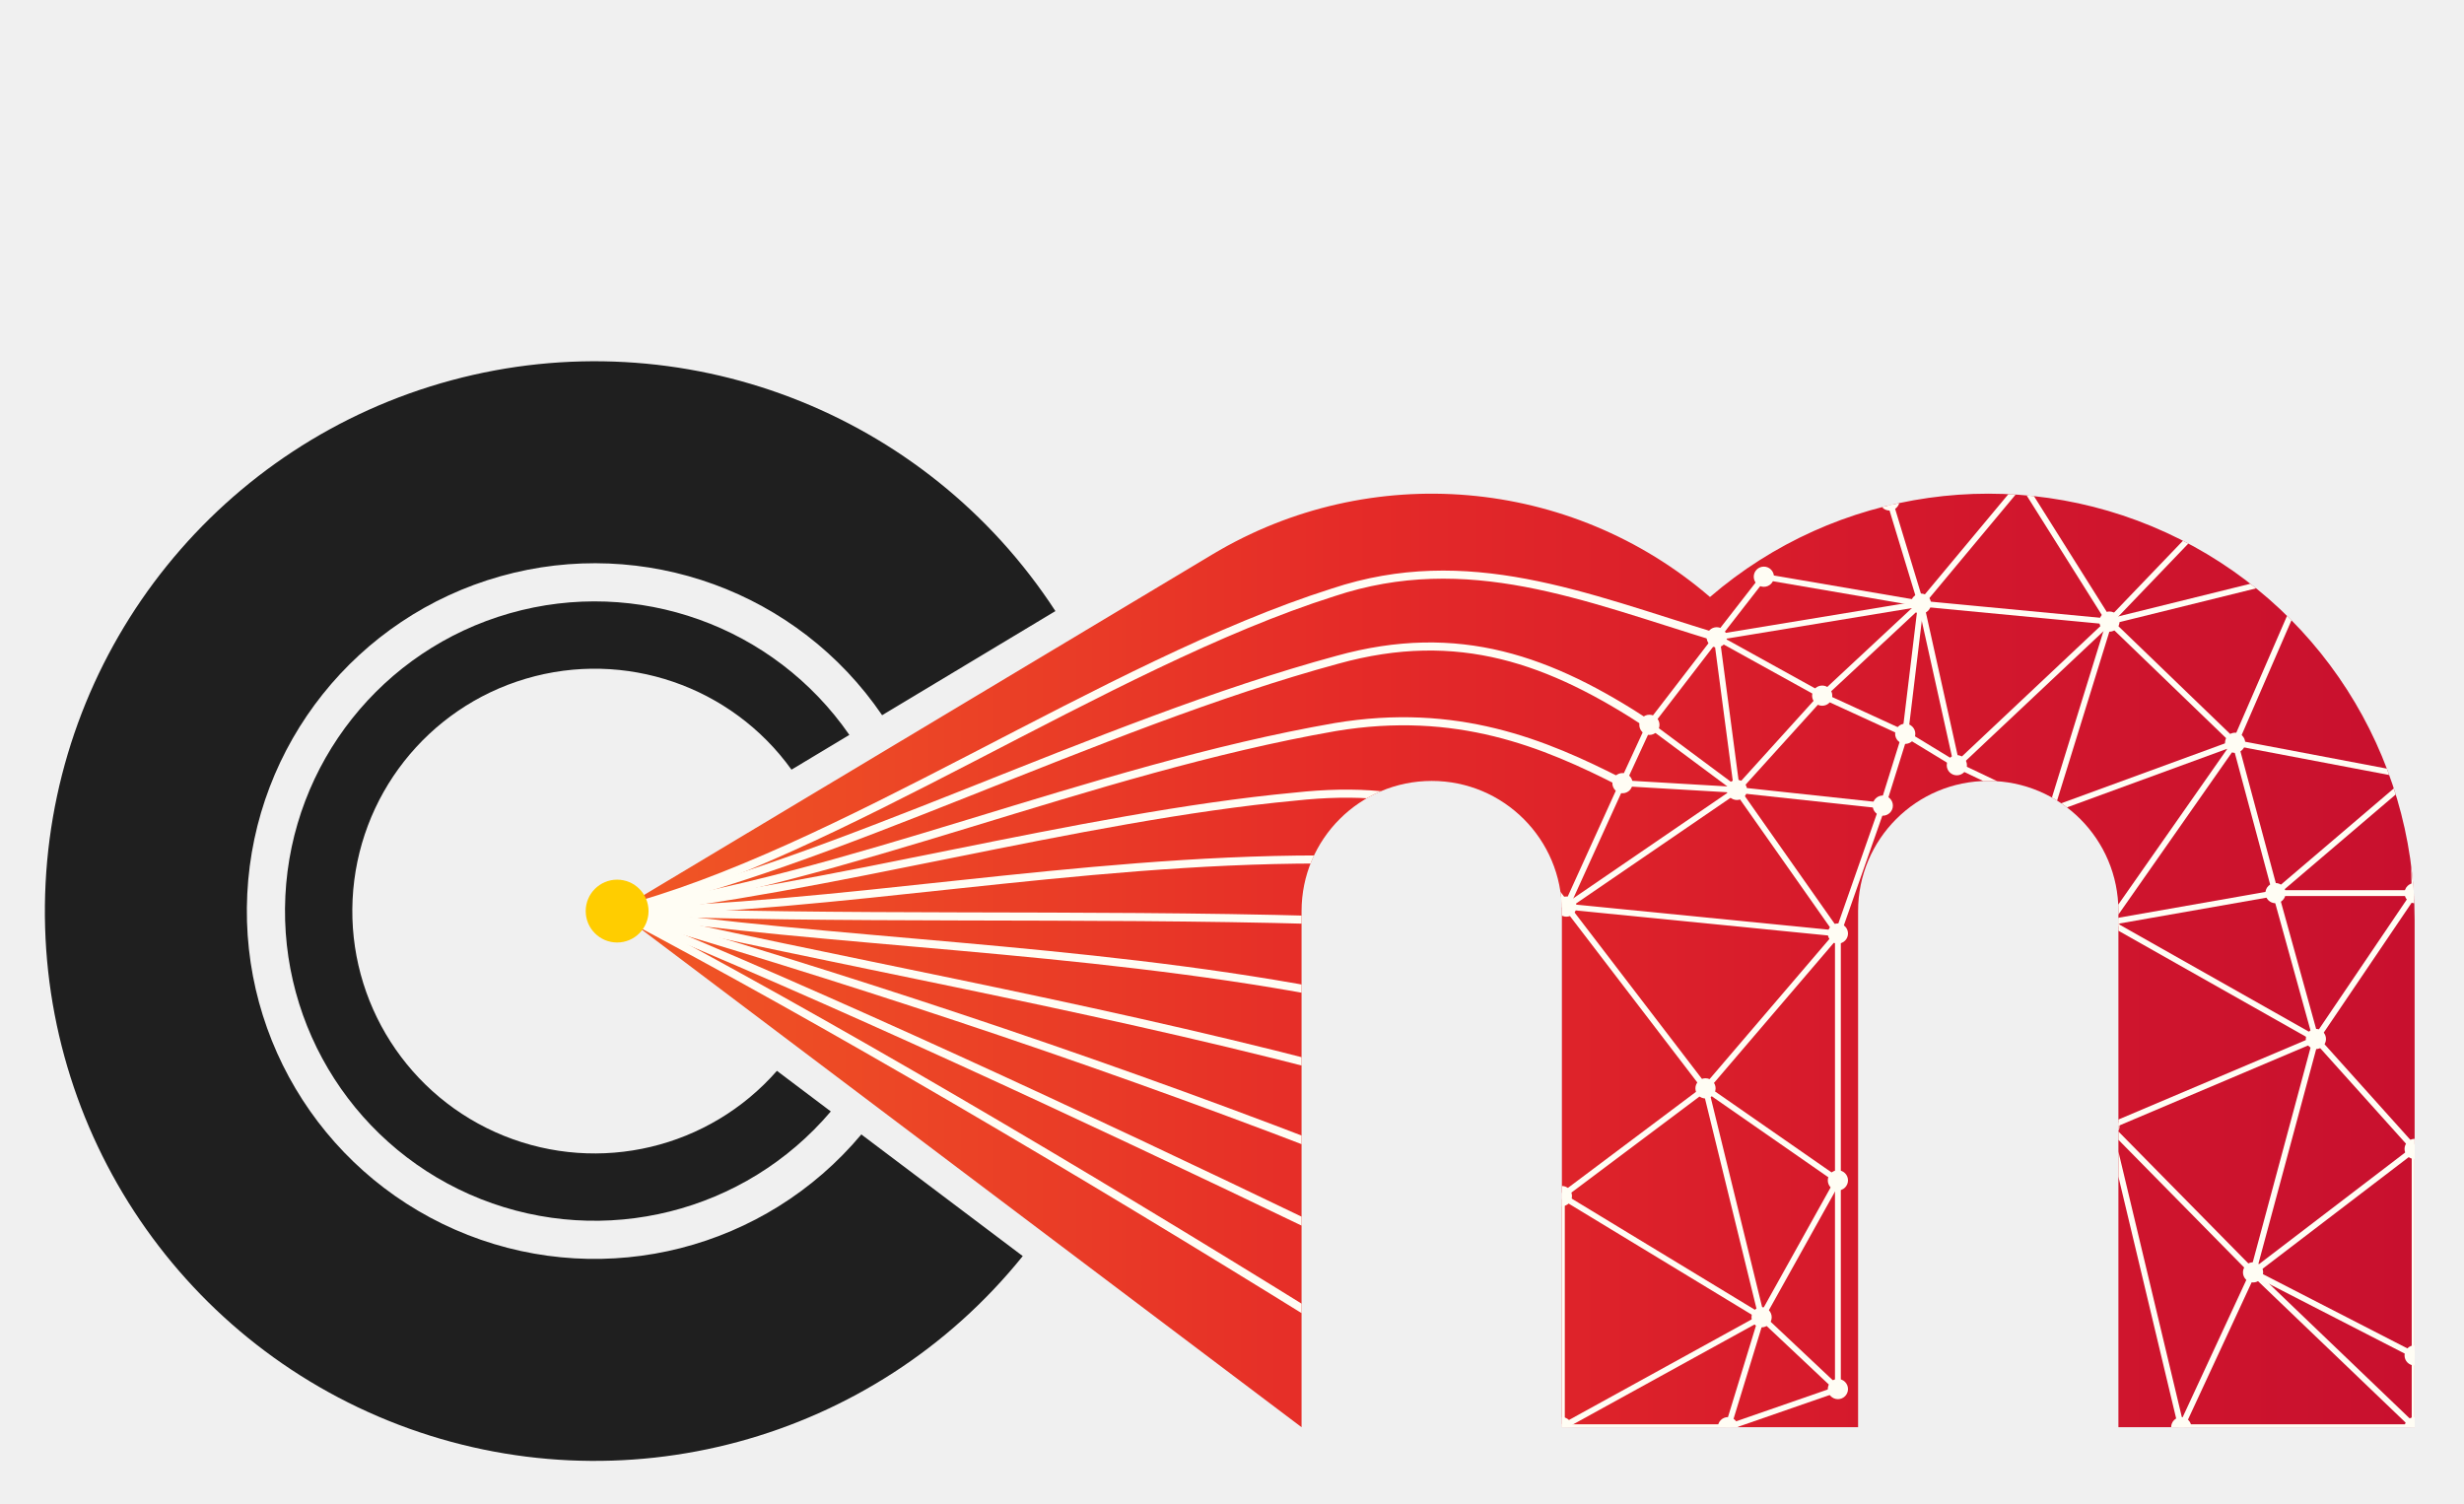
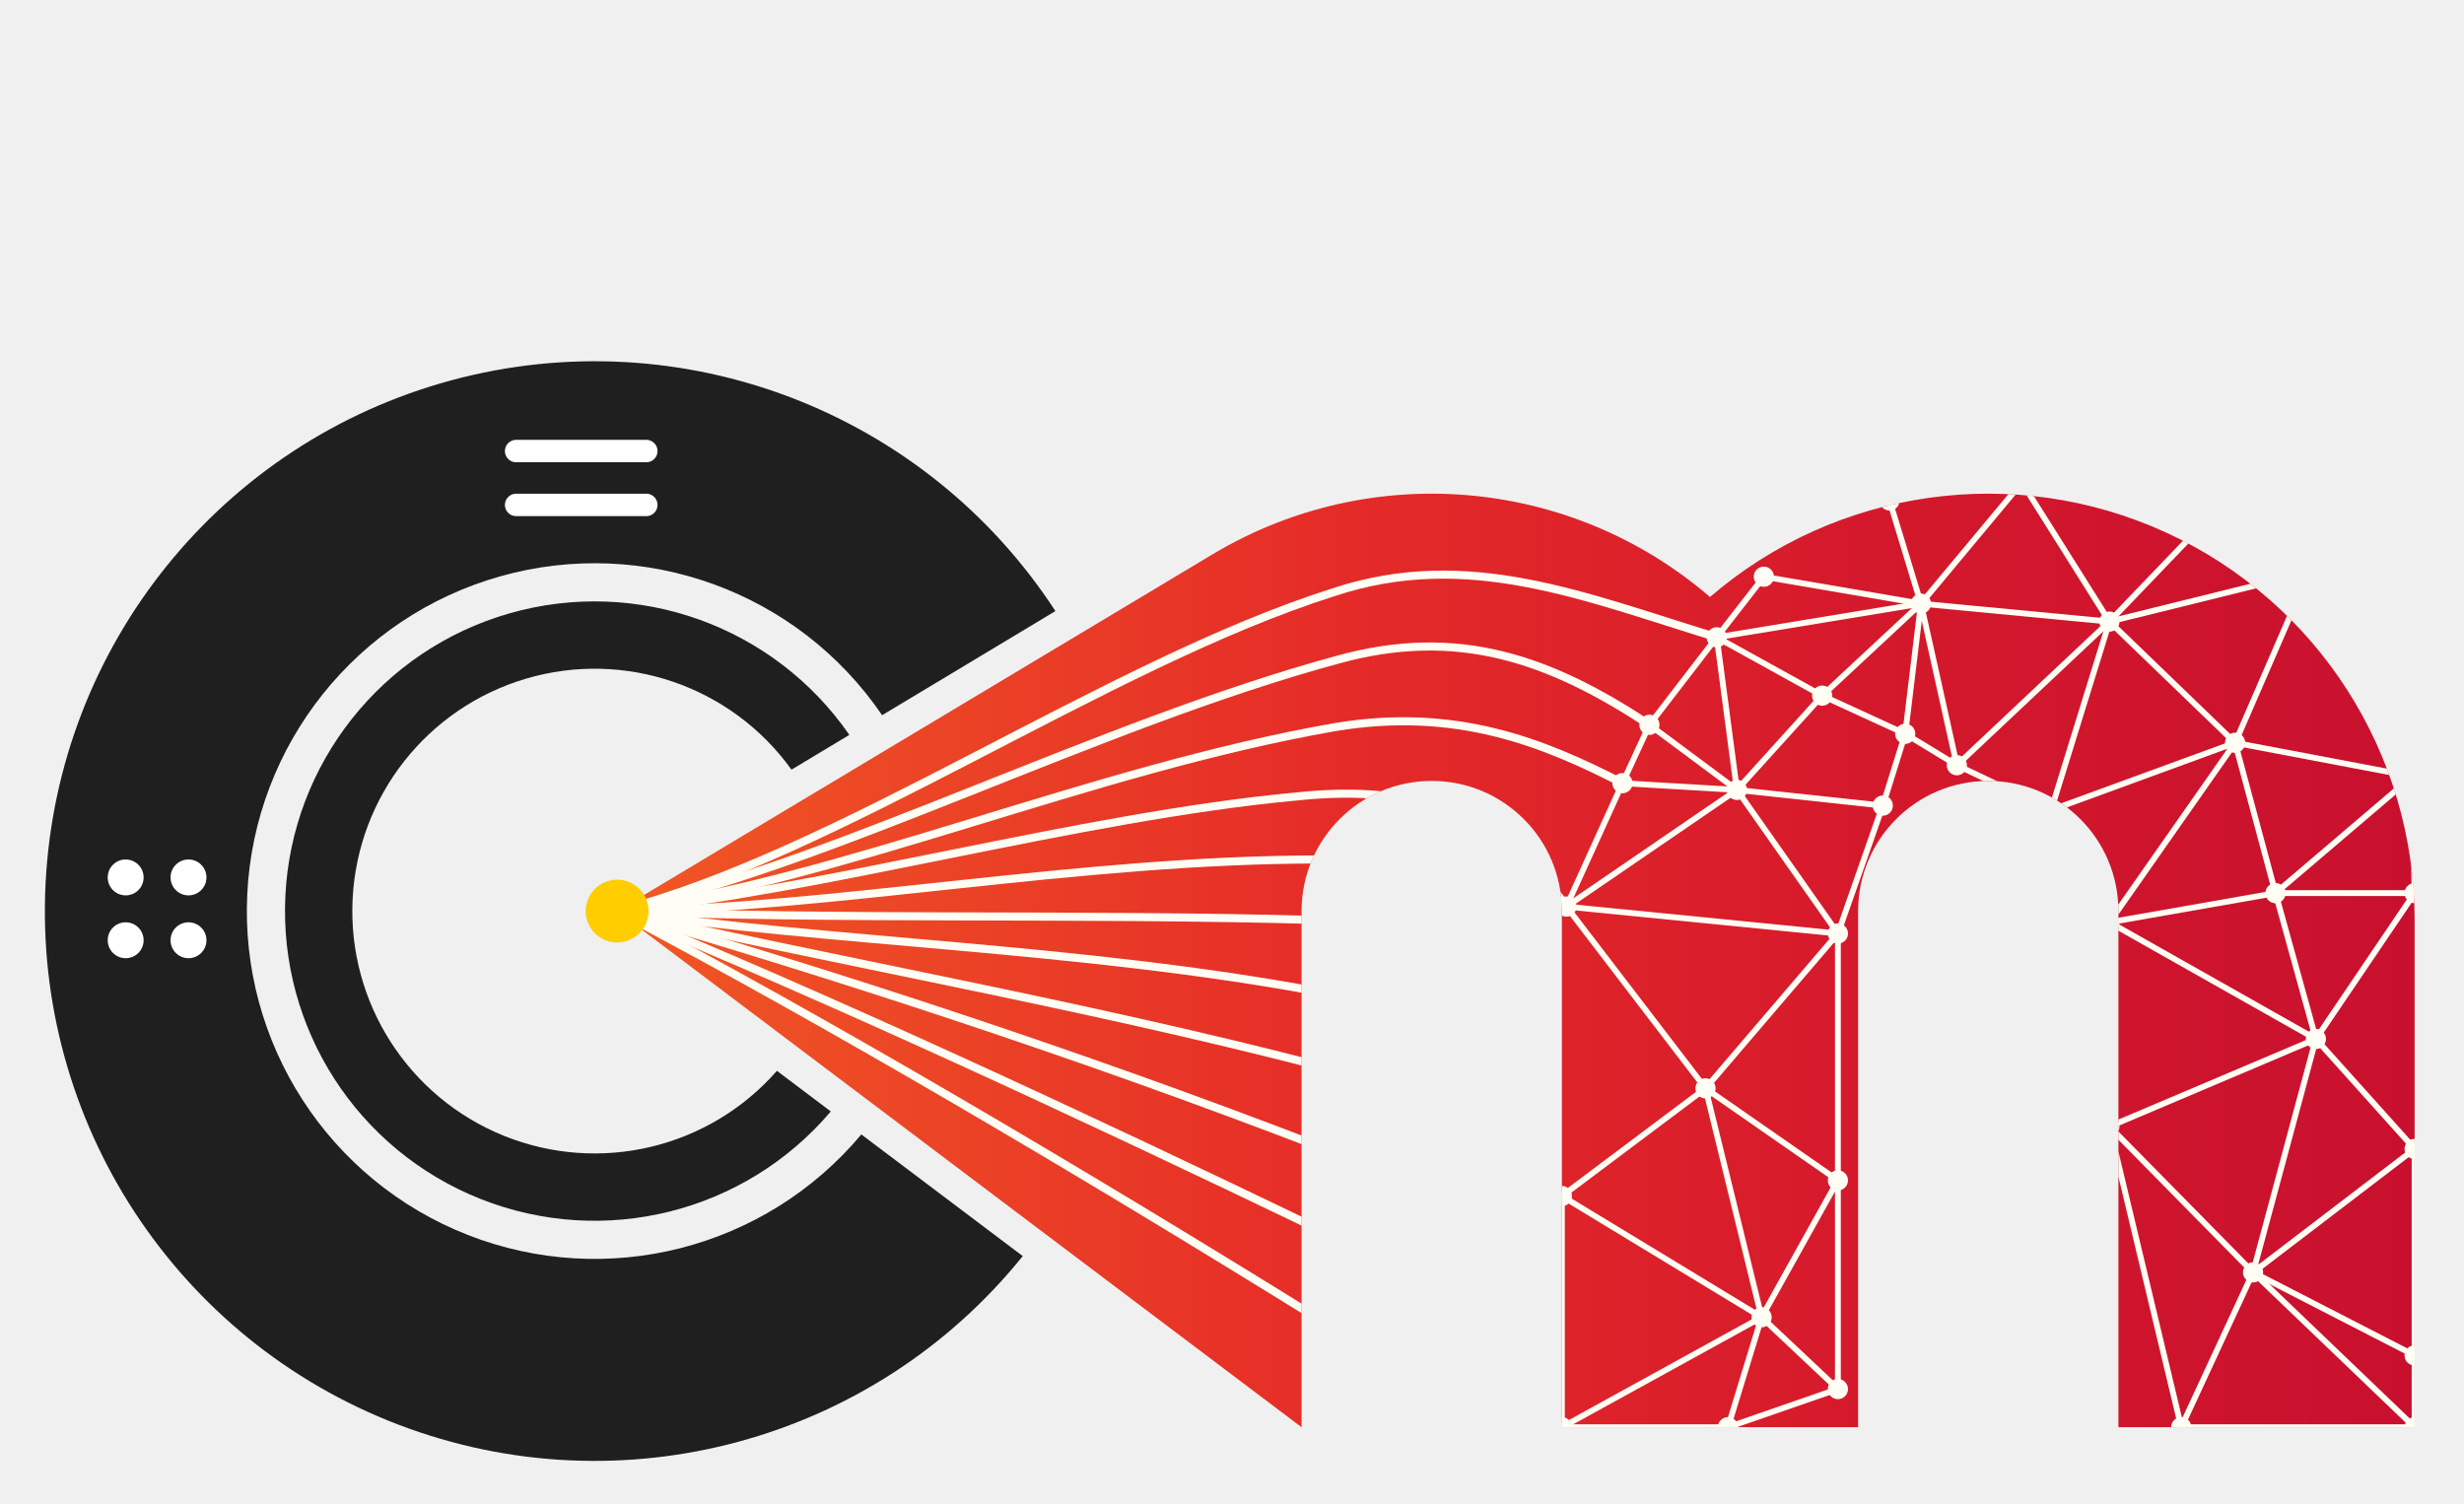
<svg xmlns="http://www.w3.org/2000/svg" width="1098" height="670" viewBox="0 0 1098 670">
  <g transform="translate(0 0) scale(1) translate(-70 -295)">
    <defs>
      <linearGradient id="charcoal" x1="130" y1="470" x2="510" y2="900" gradientUnits="userSpaceOnUse">
        <stop stop-color="#1f1f1f" />
        <stop offset="1" stop-color="#1f1f1f" />
      </linearGradient>
      <linearGradient id="colour" x1="326" y1="705" x2="1146" y2="705" gradientUnits="userSpaceOnUse">
        <stop stop-color="#f15a24" />
        <stop offset=".42" stop-color="#e52b28" />
        <stop offset=".7" stop-color="#d5192c" />
        <stop offset="1" stop-color="#c8102e" />
      </linearGradient>
      <clipPath id="m-clip">
        <path d="M345 701 L610.347 542.016 A190 190 0 0 1 832 561.042 A190 190 0 0 1 1146 705 L1146 931 L1014 931 L1014 701 A58 58 0 0 0 898 701 L898 931 L766 931 L766 701 A58 58 0 0 0 650 701 L650 931 L345 701 Z" />
      </clipPath>
    </defs>
    <g id="charcoal-symbol" fill="#1f1f1f">
      <path d="M540.311 567.312 A245 245 0 1 0 525.758 854.741 L453.821 800.532 A155 155 0 1 1 463.086 613.714 Z" />
      <path d="M448.488 622.485 A138 138 0 1 0 440.224 790.286 L416.213 772.193 A108 108 0 1 1 422.705 637.977 Z" />
+     </g>
+     <g id="scanner-controls">
+       <path d="M300 496h58 M300 520h58" fill="none" stroke="white" stroke-width="10" stroke-linecap="round" />
+       <circle cx="126" cy="686" r="8" fill="white" />
+       <circle cx="126" cy="714" r="8" fill="white" />
+       <circle cx="154" cy="686" r="8" fill="white" />
+       <circle cx="154" cy="714" r="8" fill="white" />
    </g>
    <path id="colour-symbol" d="M345 701 L610.347 542.016 A190 190 0 0 1 832 561.042 A190 190 0 0 1 1146 705 L1146 931 L1014 931 L1014 701 A58 58 0 0 0 898 701 L898 931 L766 931 L766 701 A58 58 0 0 0 650 701 L650 931 L345 701 Z" fill="url(#colour)" />
    <g clip-path="url(#m-clip)" stroke="#fffdf4" stroke-linecap="round" stroke-linejoin="round">
      <g id="radiating-curves" stroke-width="3.6" fill="none">
        <path d="M345 701 C443 676 563 591 664 559 C724 539 776 561 835 579" />
        <path d="M345 701 C439 681 559 618 666 589 C720 574 761 589 805 618" />
        <path d="M345 701 C446 687 556 638 665 619 C719 610 758 626 793 644" />
        <path d="M345 701 C436 692 551 659 647 650 C702 644 739 658 768 699" />
        <path d="M345 701 C441 700 550 678 658 678" />
        <path d="M345 701 C443 705 551 702 658 705" />
        <path d="M345 701 C439 715 551 717 658 737" />
        <path d="M345 701 C440 723 550 742 658 770" />
        <path d="M345 701 C441 729 549 764 658 806" />
        <path d="M345 701 C440 740 550 791 658 843" />
        <path d="M345 701 C438 750 550 816 658 883" />
      </g>
      <g id="triangular-mesh" stroke-width="2.6" fill="none">
        <path d="M835 579 L805 618" />
        <path d="M835 579 L844 647" />
        <path d="M835 579 L882 605" />
        <path d="M835 579 L926 564" />
        <path d="M835 579 L856 552" />
        <path d="M805 618 L793 644" />
        <path d="M805 618 L844 647" />
        <path d="M793 644 L768 699" />
        <path d="M793 644 L844 647" />
        <path d="M768 699 L844 647" />
        <path d="M768 699 L830 780" />
        <path d="M768 699 L889 711" />
        <path d="M830 780 L889 711" />
        <path d="M830 780 L766 828" />
        <path d="M830 780 L855 882" />
        <path d="M830 780 L889 821" />
        <path d="M766 828 L855 882" />
        <path d="M766 828 L766 931" />
        <path d="M855 882 L766 931" />
        <path d="M855 882 L840 931" />
        <path d="M855 882 L889 914" />
        <path d="M855 882 L889 821" />
        <path d="M766 931 L840 931" />
        <path d="M840 931 L889 914" />
        <path d="M889 914 L889 821" />
        <path d="M889 821 L889 711" />
        <path d="M889 711 L844 647" />
        <path d="M844 647 L882 605" />
        <path d="M844 647 L909 654" />
        <path d="M882 605 L926 564" />
        <path d="M882 605 L919 622" />
        <path d="M919 622 L926 564" />
        <path d="M919 622 L942 636" />
        <path d="M919 622 L909 654" />
        <path d="M942 636 L926 564" />
        <path d="M942 636 L1010 572" />
        <path d="M942 636 L984 656" />
        <path d="M909 654 L889 711" />
        <path d="M926 564 L856 552" />
        <path d="M926 564 L912 518" />
        <path d="M926 564 L971 510" />
        <path d="M926 564 L1010 572" />
        <path d="M971 510 L1010 572" />
        <path d="M971 510 L1057 523" />
        <path d="M1010 572 L1057 523" />
        <path d="M1010 572 L1099 550" />
        <path d="M1010 572 L1066 626" />
        <path d="M1010 572 L984 656" />
        <path d="M1099 550 L1066 626" />
        <path d="M1066 626 L1145 641" />
        <path d="M1066 626 L1084 693" />
        <path d="M1066 626 L1010 706" />
        <path d="M1066 626 L984 656" />
        <path d="M1145 641 L1084 693" />
        <path d="M1145 641 L1146 693" />
        <path d="M1084 693 L1146 693" />
        <path d="M1084 693 L1010 706" />
        <path d="M1084 693 L1102 758" />
        <path d="M1010 706 L1102 758" />
        <path d="M1102 758 L1146 693" />
        <path d="M1102 758 L1010 797" />
        <path d="M1102 758 L1146 807" />
        <path d="M1102 758 L1074 862" />
        <path d="M1010 797 L1074 862" />
        <path d="M1010 797 L1042 931" />
        <path d="M1146 807 L1074 862" />
        <path d="M1146 807 L1146 899" />
        <path d="M1074 862 L1146 899" />
        <path d="M1074 862 L1042 931" />
        <path d="M1074 862 L1146 931" />
        <path d="M1146 899 L1146 931" />
        <path d="M1042 931 L1146 931" />
        <circle cx="766" cy="828" r="4.5" fill="#fffdf4" stroke="none" />
        <circle cx="766" cy="931" r="4.5" fill="#fffdf4" stroke="none" />
        <circle cx="768" cy="699" r="4.5" fill="#fffdf4" stroke="none" />
        <circle cx="793" cy="644" r="4.5" fill="#fffdf4" stroke="none" />
        <circle cx="805" cy="618" r="4.5" fill="#fffdf4" stroke="none" />
        <circle cx="830" cy="780" r="4.5" fill="#fffdf4" stroke="none" />
        <circle cx="835" cy="579" r="4.5" fill="#fffdf4" stroke="none" />
        <circle cx="840" cy="931" r="4.5" fill="#fffdf4" stroke="none" />
        <circle cx="844" cy="647" r="4.5" fill="#fffdf4" stroke="none" />
        <circle cx="855" cy="882" r="4.5" fill="#fffdf4" stroke="none" />
        <circle cx="856" cy="552" r="4.5" fill="#fffdf4" stroke="none" />
        <circle cx="882" cy="605" r="4.5" fill="#fffdf4" stroke="none" />
        <circle cx="889" cy="711" r="4.5" fill="#fffdf4" stroke="none" />
        <circle cx="889" cy="821" r="4.5" fill="#fffdf4" stroke="none" />
        <circle cx="889" cy="914" r="4.5" fill="#fffdf4" stroke="none" />
        <circle cx="909" cy="654" r="4.5" fill="#fffdf4" stroke="none" />
        <circle cx="912" cy="518" r="4.5" fill="#fffdf4" stroke="none" />
        <circle cx="919" cy="622" r="4.5" fill="#fffdf4" stroke="none" />
        <circle cx="926" cy="564" r="4.5" fill="#fffdf4" stroke="none" />
        <circle cx="942" cy="636" r="4.5" fill="#fffdf4" stroke="none" />
        <circle cx="971" cy="510" r="4.5" fill="#fffdf4" stroke="none" />
        <circle cx="984" cy="656" r="4.5" fill="#fffdf4" stroke="none" />
        <circle cx="1010" cy="572" r="4.5" fill="#fffdf4" stroke="none" />
        <circle cx="1010" cy="706" r="4.5" fill="#fffdf4" stroke="none" />
        <circle cx="1010" cy="797" r="4.5" fill="#fffdf4" stroke="none" />
        <circle cx="1042" cy="931" r="4.5" fill="#fffdf4" stroke="none" />
        <circle cx="1057" cy="523" r="4.5" fill="#fffdf4" stroke="none" />
        <circle cx="1066" cy="626" r="4.5" fill="#fffdf4" stroke="none" />
        <circle cx="1074" cy="862" r="4.5" fill="#fffdf4" stroke="none" />
        <circle cx="1084" cy="693" r="4.5" fill="#fffdf4" stroke="none" />
        <circle cx="1099" cy="550" r="4.5" fill="#fffdf4" stroke="none" />
        <circle cx="1102" cy="758" r="4.5" fill="#fffdf4" stroke="none" />
        <circle cx="1145" cy="641" r="4.5" fill="#fffdf4" stroke="none" />
        <circle cx="1146" cy="693" r="4.5" fill="#fffdf4" stroke="none" />
        <circle cx="1146" cy="807" r="4.5" fill="#fffdf4" stroke="none" />
        <circle cx="1146" cy="899" r="4.5" fill="#fffdf4" stroke="none" />
        <circle cx="1146" cy="931" r="4.5" fill="#fffdf4" stroke="none" />
      </g>
      <g id="mesh-nodes" fill="#fffdf4" stroke="none">















</g>
    </g>
    <circle id="focus" cx="345" cy="701" r="14" fill="#FFCD00" />
  </g>
</svg>
